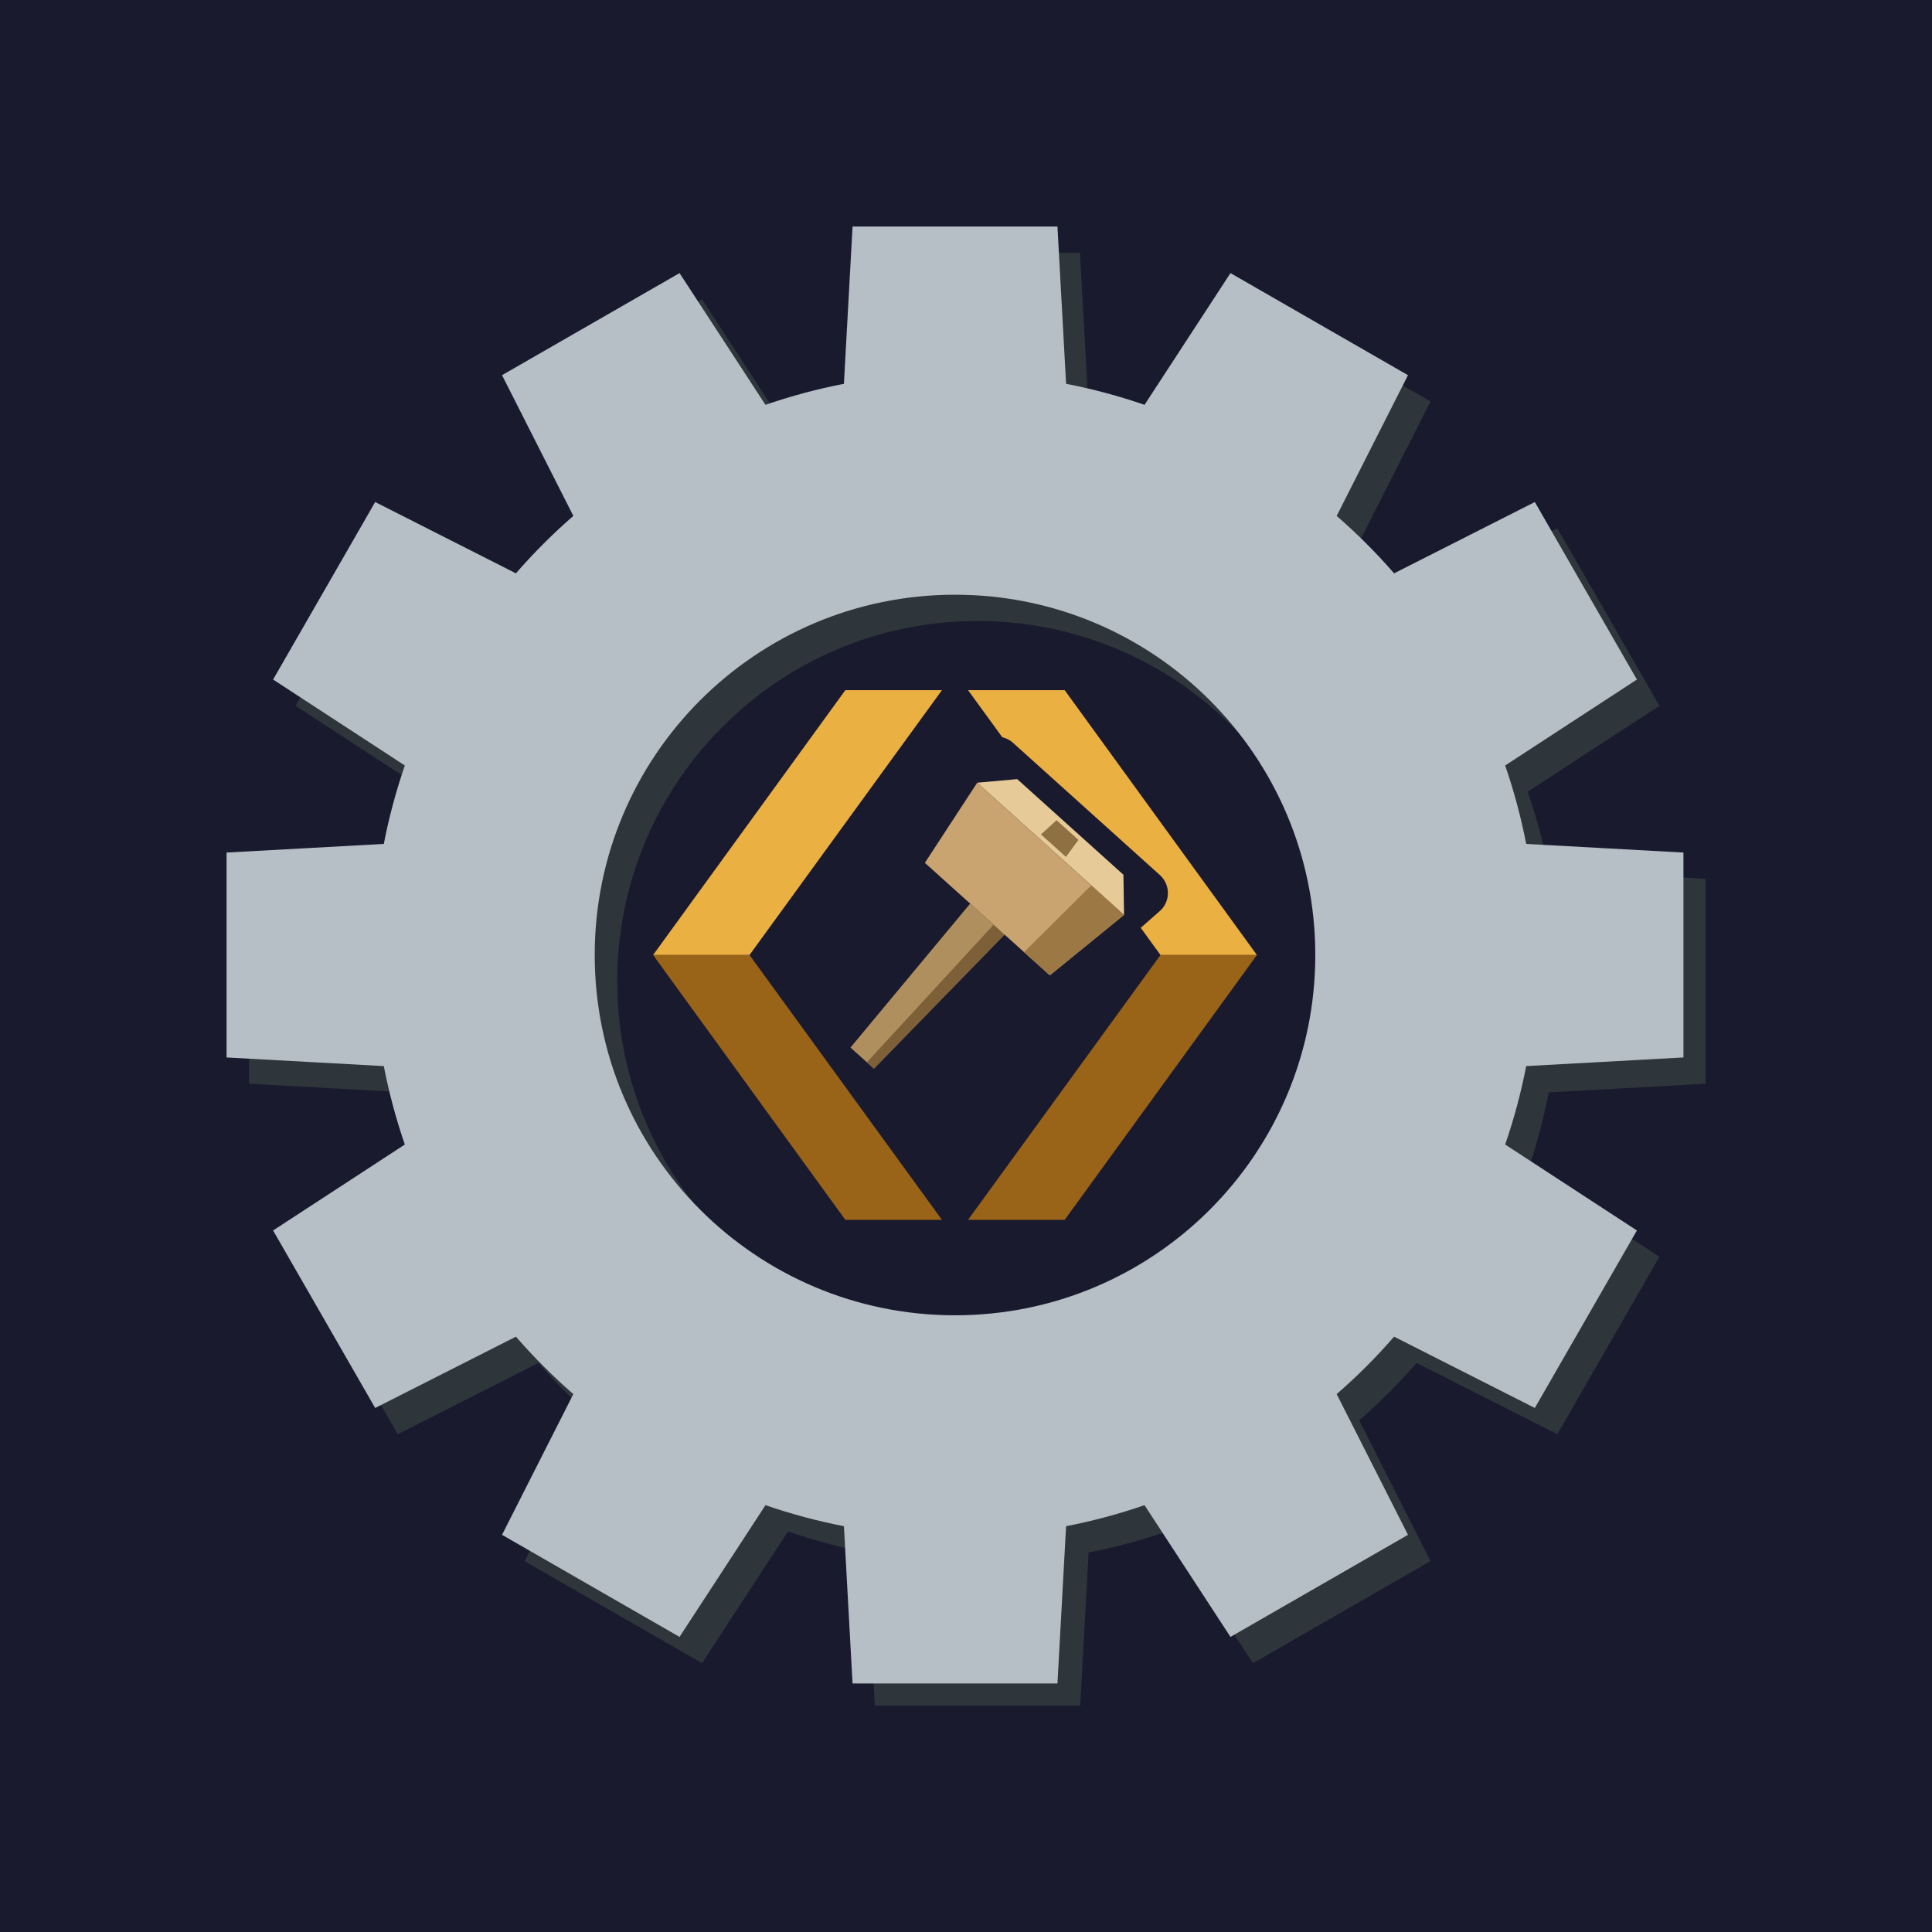
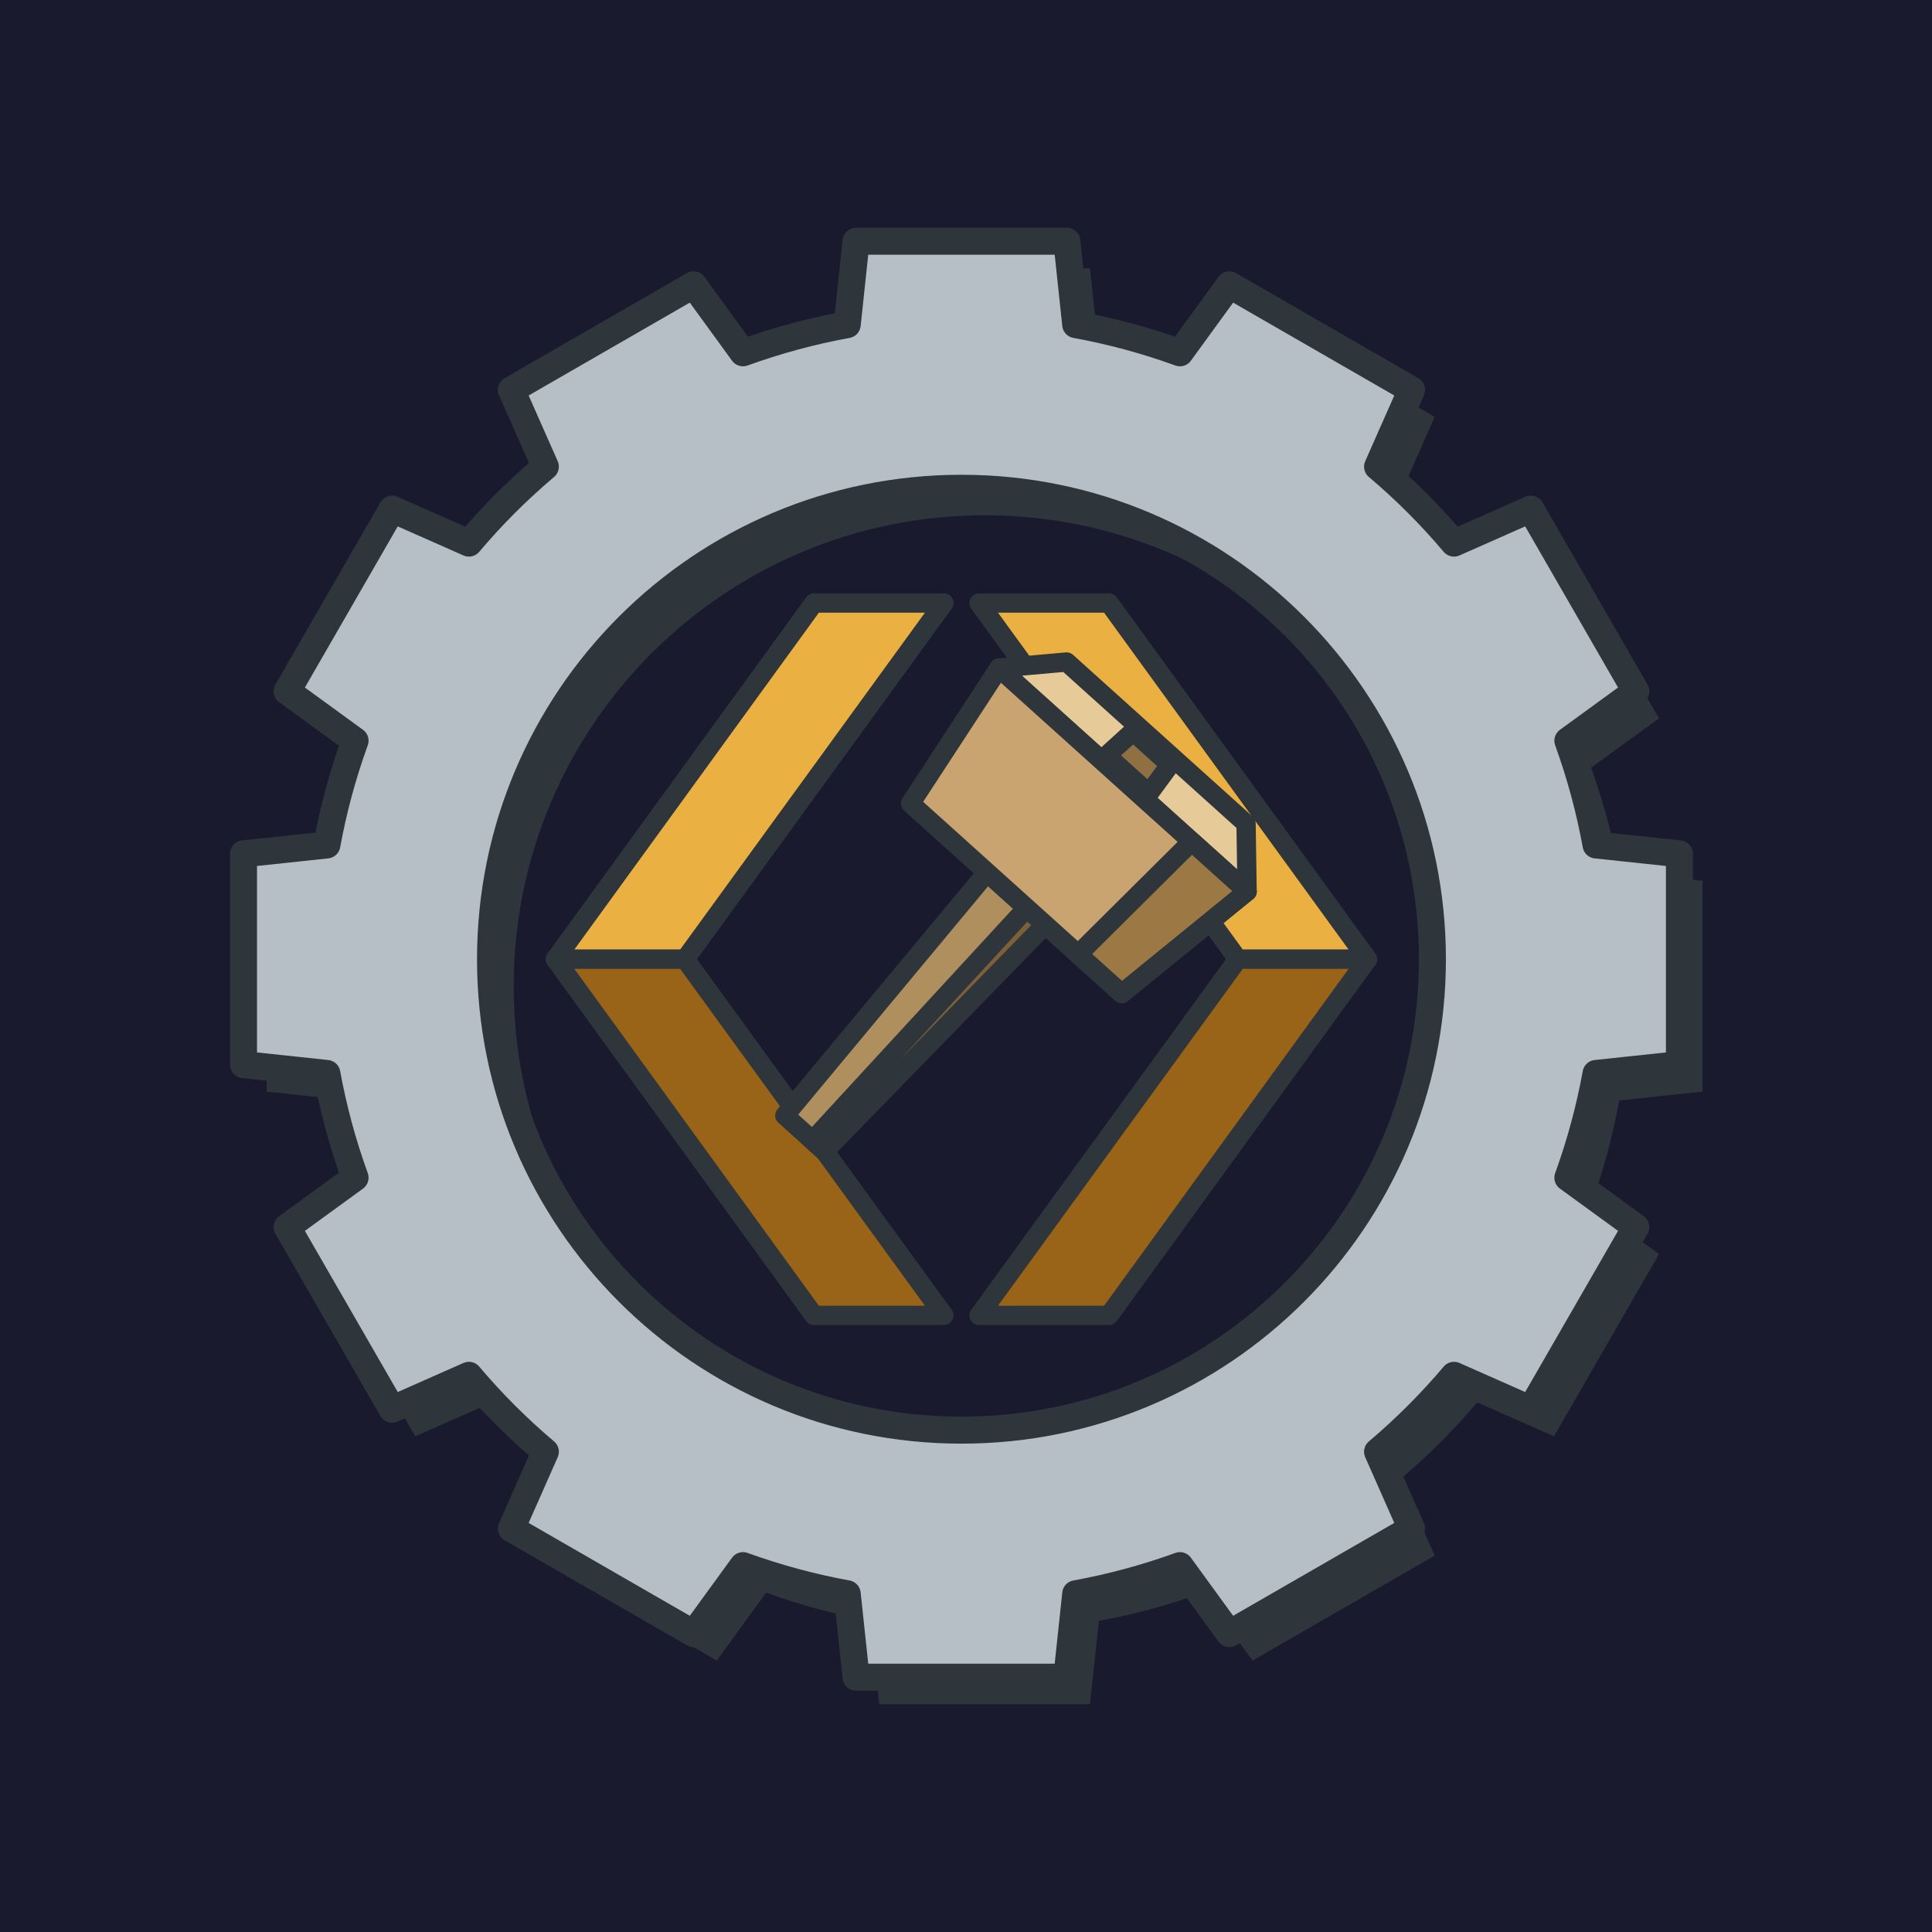
<svg xmlns="http://www.w3.org/2000/svg" width="128" height="128" viewBox="0 0 128 128">
  <rect width="128" height="128" fill="#1a1a2e" />
-   <svg x="15" y="15" width="98" height="98" viewBox="5.86 5.86 394.14 394.14" preserveAspectRatio="xMidYMid meet">
+   <svg x="15" y="15" width="98" height="98" viewBox="10.16 10.16 382.03 383.2" preserveAspectRatio="xMidYMid meet">
    <defs>
-       <path id="gear-body" fill-rule="evenodd" d="M170.4,47.8 L172.7,5.9 L227.3,5.9 L229.6,47.8 A155,155 0 0 1 250.5,53.4L250.5,53.4 L273.4,18.3 L320.7,45.5 L301.7,83 A155,155 0 0 1 317,98.3L317,98.3 L354.5,79.3 L381.7,126.6 L346.6,149.5 A155,155 0 0 1 352.2,170.4L352.2,170.4 L394.1,172.7 L394.1,227.3 L352.2,229.6 A155,155 0 0 1 346.6,250.5L346.6,250.5 L381.7,273.4 L354.5,320.7 L317,301.7 A155,155 0 0 1 301.7,317L301.7,317 L320.7,354.5 L273.4,381.7 L250.5,346.6 A155,155 0 0 1 229.6,352.2L229.6,352.2 L227.3,394.1 L172.7,394.1 L170.4,352.2 A155,155 0 0 1 149.5,346.6L149.5,346.6 L126.6,381.7 L79.3,354.5 L98.3,317 A155,155 0 0 1 83,301.7L83,301.7 L45.5,320.7 L18.3,273.4 L53.4,250.5 A155,155 0 0 1 47.8,229.6L47.8,229.6 L5.9,227.3 L5.9,172.7 L47.8,170.4 A155,155 0 0 1 53.4,149.5L53.4,149.5 L18.3,126.6 L45.5,79.3 L83,98.3 A155,155 0 0 1 98.3,83L98.3,83 L79.3,45.5 L126.6,18.3 L149.5,53.4 A155,155 0 0 1 170.4,47.8 Z M200,104 A96,96 0 1 1 200,296 A96,96 0 1 1 200,104 Z" />
-       <g id="tags">
+       <path id="gear-body" fill-rule="evenodd" d="M170.4,35.6 L172.7,14 L227.3,14 L229.6,35.6 A167,167 0 0 1 256.6,42.9 L269.4,25.3 L316.6,52.5 L307.8,72.4 A167,167 0 0 1 327.6,92.2 L347.5,83.4 L374.7,130.6 L357.1,143.4 A167,167 0 0 1 364.4,170.4 L386,172.7 L386,227.3 L364.4,229.6 A167,167 0 0 1 357.1,256.6 L374.7,269.4 L347.5,316.6 L327.6,307.8 A167,167 0 0 1 307.8,327.6 L316.6,347.5 L269.4,374.7 L256.6,357.1 A167,167 0 0 1 229.6,364.4 L227.3,386 L172.7,386 L170.4,364.4 A167,167 0 0 1 143.4,357.1 L130.6,374.7 L83.4,347.5 L92.2,327.6 A167,167 0 0 1 72.4,307.8 L52.5,316.6 L25.3,269.4 L42.9,256.6 A167,167 0 0 1 35.6,229.6 L14,227.3 L14,172.7 L35.6,170.4 A167,167 0 0 1 42.9,143.4 L25.3,130.6 L52.5,83.4 L72.4,92.2 A167,167 0 0 1 92.2,72.4 L83.4,52.5 L130.6,25.3 L143.4,42.9 A167,167 0 0 1 170.4,35.6 Z M200,78 A122,122 0 1 1 200,322 A122,122 0 1 1 200,78 Z" />
+       <g id="tags" stroke="#2E353B" stroke-width="7.353" stroke-linejoin="round">
        <path fill="#EBB042" d="M143.8,64.3 L45.3,200 L94.7,200 L193.3,64.3 Z" />
        <path fill="#9A6418" d="M45.3,200 L143.8,335.7 L193.3,335.7 L94.7,200 Z" />
        <path fill="#EBB042" d="M256.2,64.3 L354.7,200 L305.3,200 L206.7,64.3 Z" />
        <path fill="#9A6418" d="M354.7,200 L256.2,335.7 L206.7,335.7 L305.3,200 Z" />
      </g>
      <g id="mallet">
-         <g transform="rotate(42 200 200)">
+         <g transform="rotate(42 200 200)" stroke="#2E353B" stroke-width="10.87" stroke-linejoin="round">
          <path fill="#B08F5E" d="M178,154 L222,154 L215,332 L185,332 Z" />
          <path fill="#7E6038" d="M208,154 L222,154 L215,332 L206,332 Z" />
          <path fill="#E6CB99" d="M106,64 L132,36 L268,36 L294,64 Z" />
          <path fill="#8E7042" d="M186,40 L214,40 L216,60 L184,60 Z" />
          <path fill="#C9A470" d="M106,64 L294,64 L280,154 L120,154 Z" />
          <path fill="#9C7844" d="M252,64 L294,64 L280,154 L247,154 Z" />
        </g>
      </g>
-       <mask id="cut-lockup">
-         <rect width="400" height="400" fill="#fff" />
-         <g transform="translate(200 200) scale(.28) translate(-200 -200)" stroke="#000" stroke-width="46" stroke-linejoin="round" fill="#000">
-           <path transform="rotate(42 200 200)" d="M178,154 L222,154 L215,332 L185,332 Z" />
-           <path transform="rotate(42 200 200)" d="M106,36 L294,36 L280,154 L120,154 Z" />
-         </g>
-       </mask>
    </defs>
-     <g mask="url(#cut-lockup)">
+     <g>
      <use href="#gear-body" transform="translate(6,7)" fill="#2E353B" />
-       <use href="#gear-body" fill="#B6BEC6" />
-       <g transform="translate(200 200) scale(.52) translate(-200 -200)">
+       <use href="#gear-body" fill="#B6BEC6" stroke="#2E353B" stroke-width="7.0" stroke-linejoin="round" />
+       <g transform="translate(200 200) scale(.68) translate(-200 -200)">
        <use href="#tags" />
      </g>
    </g>
-     <g transform="translate(200 200) scale(.28) translate(-200 -200)">
+     <g transform="translate(200 200) scale(.46) translate(-200 -200)">
      <use href="#mallet" />
    </g>
  </svg>
</svg>
